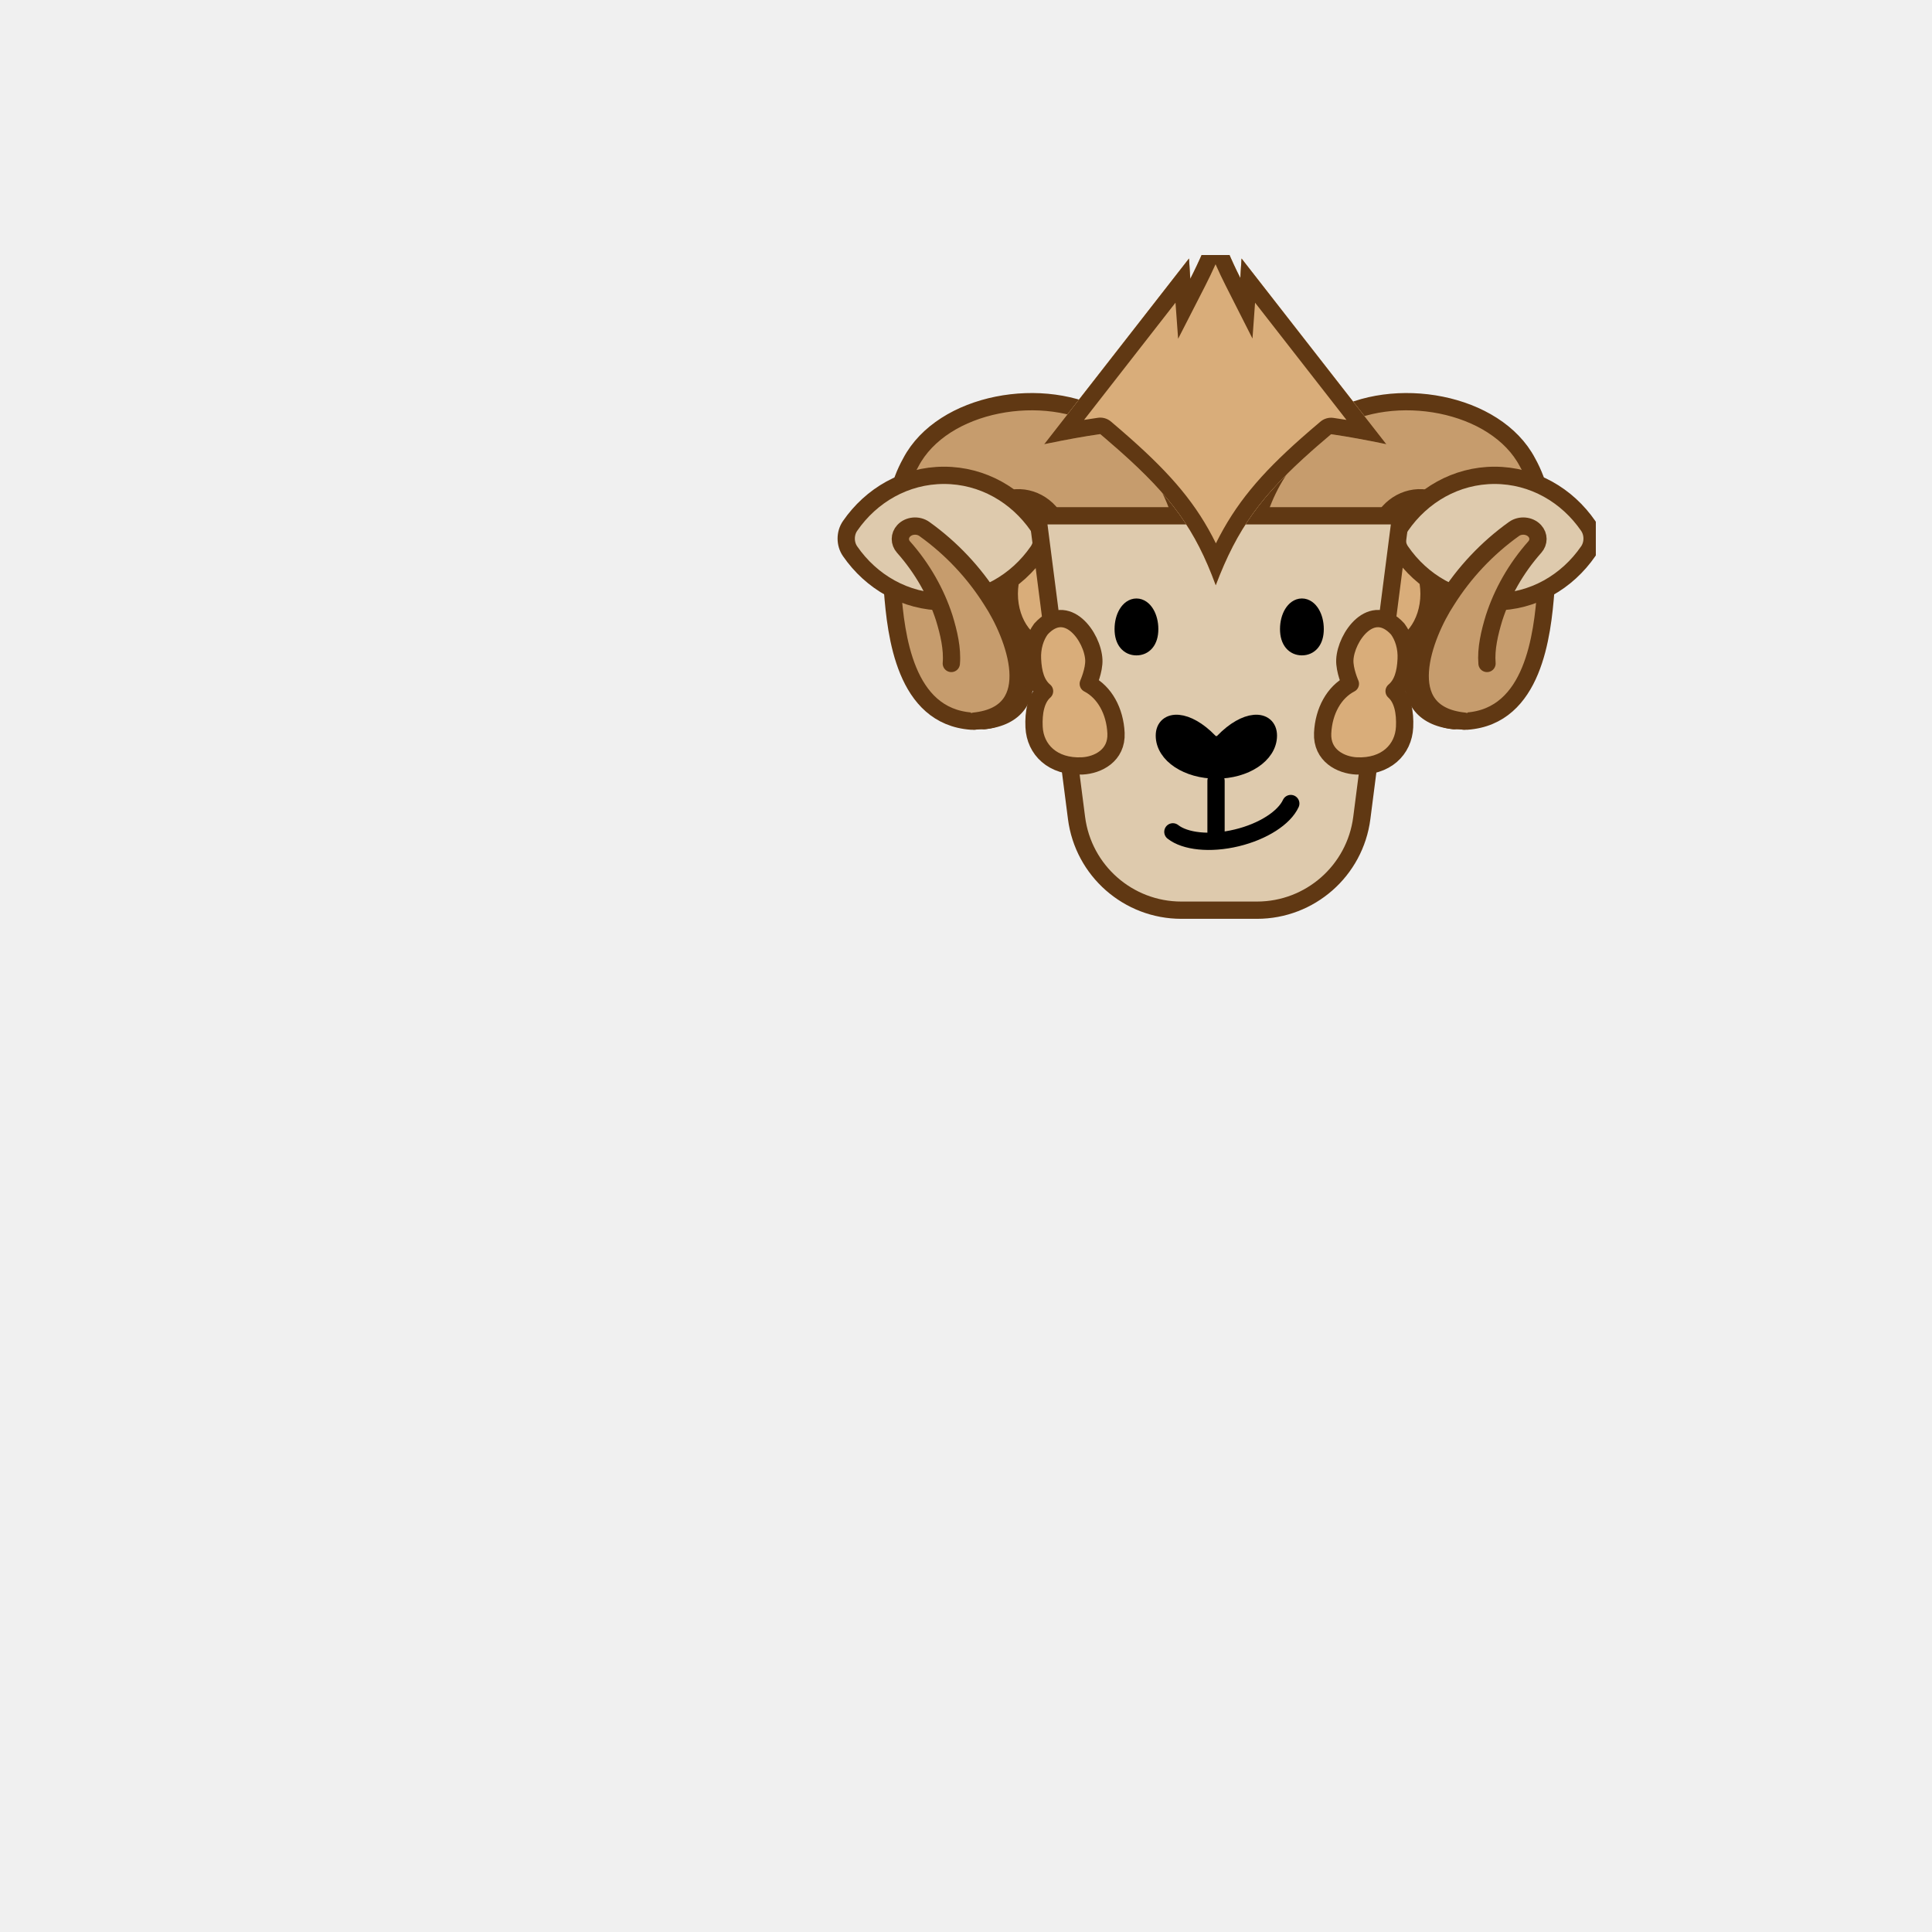
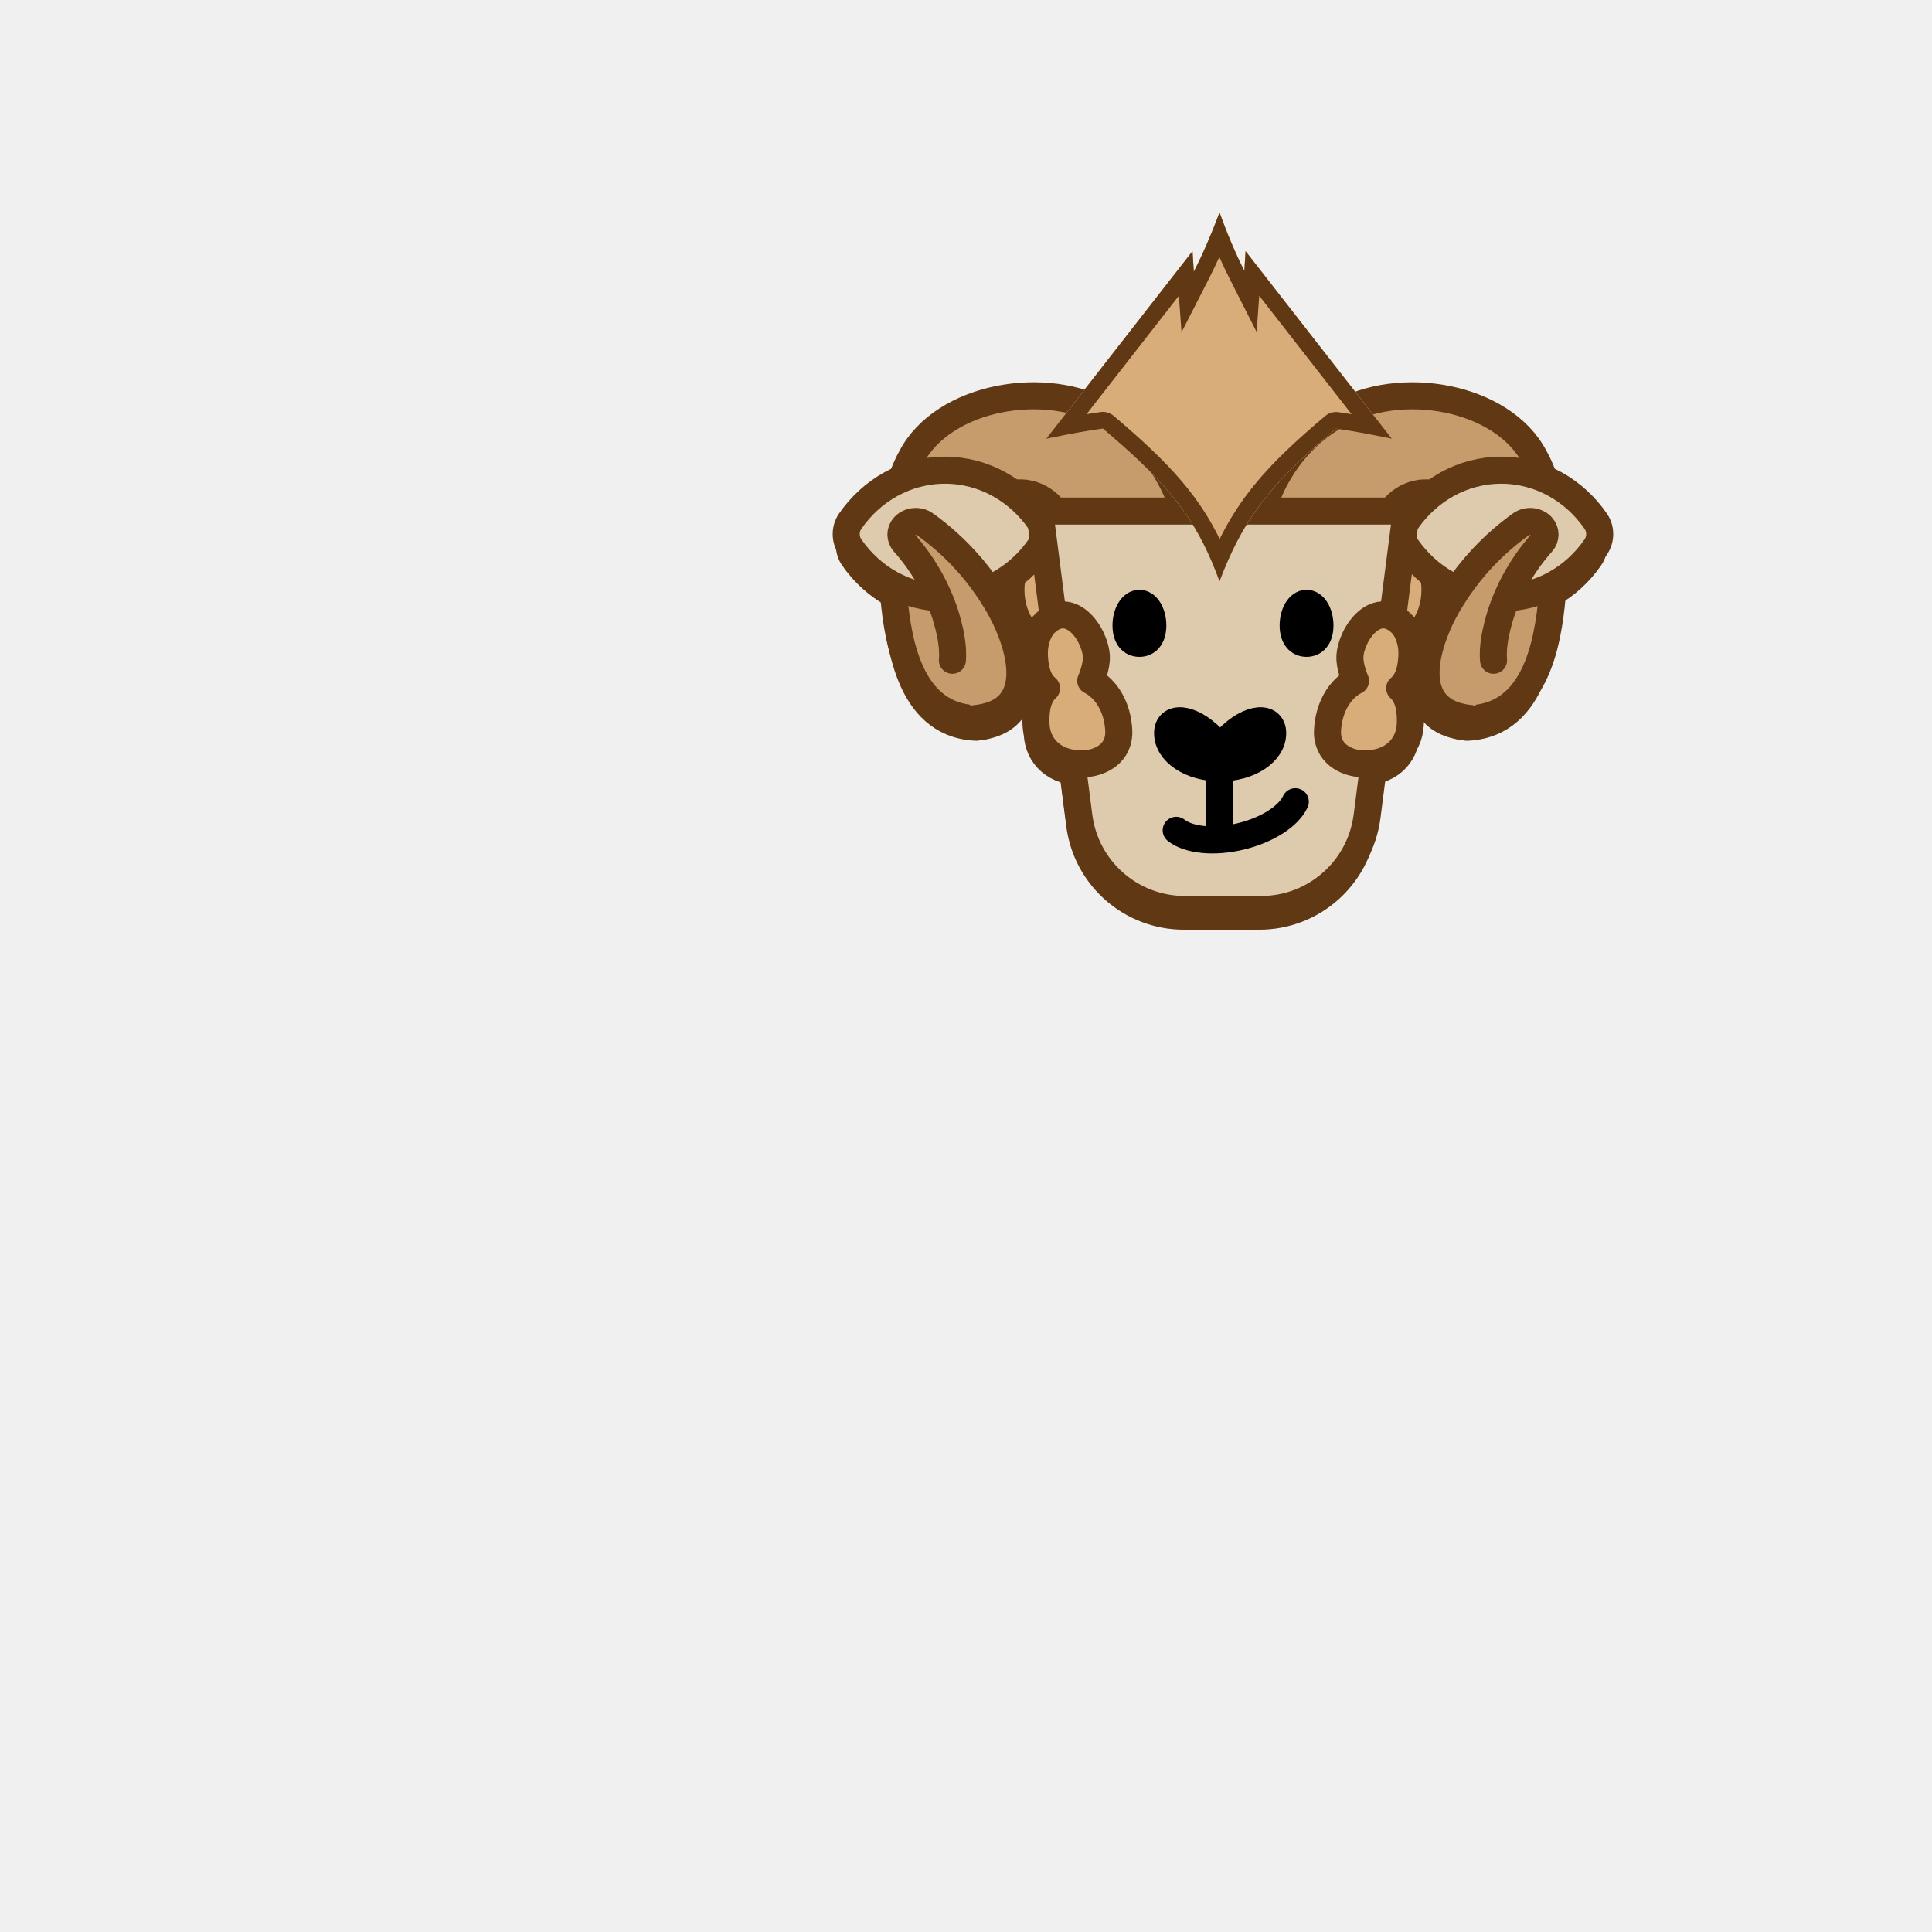
<svg xmlns="http://www.w3.org/2000/svg" width="500" height="500" viewBox="0 0 500 500" fill="none">
-   <g clip-path="url(#clip0_4561_2166)">
-     <path d="M357.074 168.882C362.896 168.882 367.616 162.719 367.616 155.117C367.616 147.515 362.896 141.352 357.074 141.352C351.253 141.352 346.533 147.515 346.533 155.117C346.533 162.719 351.253 168.882 357.074 168.882Z" fill="#D9AD7A" stroke="#603813" stroke-width="4" stroke-miterlimit="10" stroke-linecap="round" />
-     <path d="M273.885 168.882C279.707 168.882 284.426 162.719 284.426 155.117C284.426 147.515 279.707 141.352 273.885 141.352C268.063 141.352 263.344 147.515 263.344 155.117C263.344 162.719 268.063 168.882 273.885 168.882Z" fill="#D9AD7A" stroke="#603813" stroke-width="4" stroke-miterlimit="10" stroke-linecap="round" />
-     <path d="M323.173 146.055C323.979 133.276 330.546 119.344 343.519 112.097C358.868 102.952 384.224 107.504 392.069 122.45C395.134 127.947 396.079 133.541 396.44 139.384C396.815 144.297 396.913 149.245 396.628 154.303C395.773 165.331 393.563 185.579 377.019 186.747C371.981 186.747 367.902 183.154 367.902 178.721C367.902 174.288 371.988 170.695 377.019 170.695C376.511 170.654 375.962 170.723 375.483 170.89C375.073 171.015 374.871 171.043 374.593 171.203C374.204 171.474 374.17 171.383 374.038 171.564C374.072 171.508 374.42 171.182 374.753 170.626C379.513 160.891 380.819 147.07 375.33 137.724C368.006 125.244 352.351 132.352 354.859 146.062C355.999 153.754 349.842 160.807 341.094 161.815C330.844 163.121 325.862 155.04 327.259 146.062H323.166L323.173 146.055Z" fill="#C69C6D" stroke="#603813" stroke-width="4" stroke-miterlimit="10" stroke-linecap="round" />
-     <path d="M383.897 125.68C374.333 125.68 365.872 130.636 360.626 138.249C359.354 140.102 359.354 142.681 360.626 144.534C365.872 152.155 374.333 157.103 383.897 157.103C393.461 157.103 401.922 152.148 407.168 144.534C408.44 142.681 408.44 140.102 407.168 138.249C401.922 130.628 393.461 125.68 383.897 125.68Z" fill="#DECAAD" stroke="#603813" stroke-width="4" stroke-miterlimit="10" />
-     <path d="M307.788 146.055C306.982 133.276 300.415 119.344 287.442 112.097C272.092 102.952 246.737 107.504 238.891 122.45C235.827 127.947 234.882 133.541 234.521 139.384C234.145 144.297 234.048 149.245 234.333 154.303C235.188 165.331 237.397 185.579 253.942 186.747C258.98 186.747 263.059 183.154 263.059 178.721C263.059 174.288 258.973 170.695 253.942 170.695C254.45 170.654 254.999 170.723 255.478 170.89C255.888 171.015 256.09 171.043 256.367 171.203C256.757 171.474 256.791 171.383 256.923 171.564C256.889 171.508 256.541 171.182 256.208 170.626C251.448 160.891 250.141 147.07 255.631 137.724C262.955 125.244 278.61 132.352 276.102 146.062C274.962 153.754 281.119 160.807 289.867 161.815C300.117 163.121 305.099 155.04 303.702 146.062H307.795L307.788 146.055Z" fill="#C69C6D" stroke="#603813" stroke-width="4" stroke-miterlimit="10" stroke-linecap="round" />
-     <path d="M247.124 125.68C256.713 125.68 265.195 130.636 270.454 138.249C271.73 140.102 271.73 142.681 270.454 144.534C265.195 152.155 256.713 157.103 247.124 157.103C237.535 157.103 229.052 152.148 223.793 144.534C222.517 142.681 222.517 140.102 223.793 138.249C229.052 130.628 237.535 125.68 247.124 125.68Z" fill="#DECAAD" stroke="#603813" stroke-width="4" stroke-miterlimit="10" />
-     <path d="M324.869 233.707H306.094C292.884 233.707 281.732 223.896 280.05 210.797L270.398 135.73H360.572L350.92 210.797C349.239 223.896 338.079 233.707 324.876 233.707H324.869Z" fill="#DECAAD" stroke="#603813" stroke-width="4" stroke-miterlimit="10" />
-     <path d="M358.929 118.118C357.394 118.118 355.928 118.382 354.559 118.855C352.001 112.073 345.463 107.237 337.784 107.237C335.206 107.237 332.76 107.793 330.544 108.772C326.576 105.131 321.295 102.887 315.486 102.887C309.677 102.887 304.396 105.131 300.428 108.772C298.211 107.793 295.766 107.237 293.188 107.237C285.509 107.237 278.97 112.073 276.413 118.855C275.037 118.382 273.571 118.118 272.043 118.118C264.58 118.118 258.527 124.171 258.527 131.634C258.527 139.096 264.58 145.149 272.043 145.149C276.434 145.149 280.332 143.043 282.799 139.791C285.732 141.883 289.317 143.127 293.194 143.127C295.772 143.127 298.218 142.571 300.435 141.591C304.403 145.232 309.684 147.477 315.493 147.477C321.302 147.477 326.583 145.232 330.551 141.591C332.767 142.571 335.213 143.127 337.791 143.127C341.669 143.127 345.247 141.883 348.187 139.791C350.653 143.043 354.545 145.149 358.943 145.149C366.406 145.149 372.459 139.096 372.459 131.634C372.459 124.171 366.406 118.118 358.943 118.118H358.929Z" fill="#D9AD7A" stroke="#603813" stroke-width="4" stroke-miterlimit="10" stroke-linecap="round" stroke-linejoin="round" />
-     <path d="M361.936 171.344C362.073 168.436 361.253 165.772 359.833 163.854C353.376 156.76 346.963 165.908 346.7 171.501C346.578 174.108 348.081 177.467 348.081 177.467C344.026 179.561 341.448 184.238 341.19 189.714C340.928 195.301 345.717 197.687 349.608 197.87C356.924 198.214 361.281 193.809 361.544 188.215C361.715 184.574 361.07 181.183 358.94 179.297C361.017 177.557 361.776 174.763 361.936 171.344Z" fill="#D9AD7A" stroke="#603813" stroke-width="4" stroke-miterlimit="10" stroke-linecap="round" stroke-linejoin="round" />
-     <path d="M269.11 171.344C268.974 168.436 269.794 165.772 271.213 163.854C277.671 156.76 284.084 165.908 284.347 171.501C284.469 174.108 282.966 177.467 282.966 177.467C287.021 179.561 289.599 184.238 289.857 189.714C290.119 195.301 285.33 197.687 281.439 197.87C274.123 198.214 269.766 193.809 269.503 188.215C269.332 184.574 269.977 181.183 272.107 179.297C270.03 177.557 269.271 174.763 269.11 171.344Z" fill="#D9AD7A" stroke="#603813" stroke-width="4" stroke-miterlimit="10" stroke-linecap="round" stroke-linejoin="round" />
-     <path d="M298.228 163.873C298.228 166.888 296.755 168.264 294.934 168.264C293.114 168.264 291.641 166.888 291.641 163.873C291.641 160.857 293.114 158.418 294.934 158.418C296.755 158.418 298.228 160.864 298.228 163.873Z" fill="black" stroke="black" stroke-width="4" stroke-miterlimit="10" stroke-linecap="round" />
-     <path d="M332.742 163.873C332.742 166.888 334.215 168.264 336.036 168.264C337.856 168.264 339.33 166.888 339.33 163.873C339.33 160.857 337.856 158.418 336.036 158.418C334.215 158.418 332.742 160.864 332.742 163.873Z" fill="black" stroke="black" stroke-width="4" stroke-miterlimit="10" stroke-linecap="round" />
-     <path d="M316.557 191.855C315.584 192.862 313.986 192.862 313.013 191.855C307.398 186.039 301.867 186.073 301.867 190.347C301.867 195.072 307.655 198.894 314.785 198.894C321.914 198.894 327.709 195.065 327.709 190.347C327.709 186.073 322.178 186.039 316.557 191.855Z" fill="black" stroke="black" stroke-width="4" stroke-miterlimit="10" stroke-linecap="round" />
-     <path d="M314.703 201.562L314.703 216.155" stroke="black" stroke-width="4" stroke-miterlimit="10" stroke-linecap="round" />
-     <path d="M303.982 214.243C306.998 216.626 313.183 217.342 319.832 215.744C326.482 214.146 331.666 210.706 333.271 207.211" stroke="black" stroke-width="4" stroke-miterlimit="10" stroke-linecap="round" />
-     <path d="M382.02 172.418C381.707 168.777 382.659 164.754 383.778 161.092C385.793 154.859 389.198 148.786 393.909 143.484C394.93 142.33 394.958 140.663 393.86 139.474C392.589 138.098 390.282 137.89 388.718 139.009C382.013 143.81 376.349 149.842 372.034 156.707C366.42 165.226 358.7 184.891 376.322 186.746" fill="#C69C6D" />
-     <path d="M382.02 172.418C381.707 168.777 382.659 164.754 383.778 161.092C385.793 154.859 389.198 148.786 393.909 143.484C394.93 142.33 394.958 140.663 393.86 139.474C392.589 138.098 390.282 137.89 388.718 139.009C382.013 143.81 376.349 149.842 372.034 156.707C366.42 165.226 358.7 184.891 376.322 186.746" stroke="#603813" stroke-width="4" stroke-miterlimit="10" stroke-linecap="round" />
-     <path d="M254.643 186.746C272.265 184.898 264.545 165.226 258.93 156.707C254.615 149.842 248.952 143.803 242.246 139.009C240.676 137.89 238.376 138.098 237.104 139.474C236.006 140.663 236.034 142.323 237.056 143.484C241.767 148.786 245.172 154.859 247.187 161.092C248.313 164.761 249.258 168.784 248.945 172.418" fill="#C69C6D" />
-     <path d="M254.643 186.746C272.265 184.898 264.545 165.226 258.93 156.707C254.615 149.842 248.952 143.803 242.246 139.009C240.676 137.89 238.376 138.098 237.104 139.474C236.006 140.663 236.034 142.323 237.056 143.484C241.767 148.786 245.172 154.859 247.187 161.092C248.313 164.761 249.258 168.784 248.945 172.418" stroke="#603813" stroke-width="4" stroke-miterlimit="10" stroke-linecap="round" />
-     <path d="M358.849 168.021C364.914 168.021 369.831 161.601 369.831 153.681C369.831 145.76 364.914 139.34 358.849 139.34C352.784 139.34 347.867 145.76 347.867 153.681C347.867 161.601 352.784 168.021 358.849 168.021Z" fill="#D9AD7A" stroke="#603813" stroke-width="4.47" stroke-miterlimit="10" stroke-linecap="round" />
-     <path d="M272.183 168.021C278.248 168.021 283.165 161.601 283.165 153.681C283.165 145.76 278.248 139.34 272.183 139.34C266.118 139.34 261.201 145.76 261.201 153.681C261.201 161.601 266.118 168.021 272.183 168.021Z" fill="#D9AD7A" stroke="#603813" stroke-width="4.47" stroke-miterlimit="10" stroke-linecap="round" />
-     <path d="M323.531 144.238C324.37 130.925 331.211 116.411 344.727 108.86C360.718 99.333 387.134 104.075 395.307 119.646C398.499 125.373 399.484 131.2 399.86 137.288C400.251 142.406 400.352 147.561 400.056 152.831C399.165 164.319 396.863 185.414 379.627 186.63C374.378 186.63 370.129 182.888 370.129 178.269C370.129 173.65 374.386 169.908 379.627 169.908C379.098 169.864 378.526 169.937 378.027 170.11C377.6 170.241 377.39 170.27 377.1 170.436C376.695 170.719 376.659 170.624 376.521 170.813C376.557 170.755 376.919 170.415 377.267 169.835C382.226 159.693 383.587 145.295 377.868 135.558C370.238 122.557 353.928 129.962 356.541 144.245C357.728 152.259 351.315 159.606 342.2 160.656C331.523 162.017 326.332 153.598 327.787 144.245H323.523L323.531 144.238Z" fill="#C69C6D" stroke="#603813" stroke-width="4.47" stroke-miterlimit="10" stroke-linecap="round" />
-     <path d="M386.792 123.016C376.828 123.016 368.014 128.179 362.549 136.111C361.223 138.041 361.223 140.728 362.549 142.658C368.014 150.598 376.828 155.753 386.792 155.753C396.756 155.753 405.571 150.59 411.035 142.658C412.361 140.728 412.361 138.041 411.035 136.111C405.571 128.171 396.756 123.016 386.792 123.016Z" fill="#DECAAD" stroke="#603813" stroke-width="4.47" stroke-miterlimit="10" />
-     <path d="M307.504 144.238C306.664 130.925 299.823 116.411 286.307 108.86C270.316 99.333 243.901 104.075 235.728 119.646C232.535 125.373 231.551 131.2 231.174 137.288C230.783 142.406 230.682 147.561 230.979 152.831C231.869 164.319 234.171 185.414 251.408 186.63C256.656 186.63 260.905 182.888 260.905 178.269C260.905 173.65 256.649 169.908 251.408 169.908C251.936 169.864 252.508 169.937 253.007 170.11C253.435 170.241 253.644 170.27 253.934 170.436C254.339 170.719 254.376 170.624 254.513 170.813C254.477 170.755 254.115 170.415 253.768 169.835C248.809 159.693 247.448 145.295 253.167 135.558C260.797 122.557 277.107 129.962 274.493 144.245C273.306 152.259 279.72 159.606 288.834 160.656C299.512 162.017 304.702 153.598 303.247 144.245H307.511L307.504 144.238Z" fill="#C69C6D" stroke="#603813" stroke-width="4.47" stroke-miterlimit="10" stroke-linecap="round" />
-     <path d="M244.303 123.016C254.293 123.016 263.13 128.179 268.609 136.111C269.938 138.041 269.938 140.728 268.609 142.658C263.13 150.598 254.293 155.753 244.303 155.753C234.313 155.753 225.476 150.59 219.997 142.658C218.668 140.728 218.668 138.041 219.997 136.111C225.476 128.171 234.313 123.016 244.303 123.016Z" fill="#DECAAD" stroke="#603813" stroke-width="4.47" stroke-miterlimit="10" />
-     <path d="M325.296 235.556H305.736C291.975 235.556 280.356 225.335 278.604 211.689L268.549 133.484H362.491L352.436 211.689C350.684 225.335 339.058 235.556 325.304 235.556H325.296Z" fill="#DECAAD" stroke="#603813" stroke-width="4.47" stroke-miterlimit="10" />
-     <path d="M363.915 170.587C364.057 167.557 363.203 164.782 361.724 162.784C354.996 155.393 348.315 164.923 348.041 170.75C347.914 173.466 349.479 176.966 349.479 176.966C345.255 179.147 342.569 184.02 342.301 189.724C342.028 195.545 347.017 198.031 351.07 198.221C358.693 198.58 363.232 193.99 363.506 188.163C363.684 184.369 363.012 180.836 360.793 178.872C362.957 177.059 363.747 174.149 363.915 170.587Z" fill="#D9AD7A" stroke="#603813" stroke-width="4.47" stroke-miterlimit="10" stroke-linecap="round" stroke-linejoin="round" />
-     <path d="M267.209 170.587C267.066 167.557 267.92 164.782 269.399 162.784C276.127 155.393 282.808 164.923 283.082 170.75C283.209 173.466 281.644 176.966 281.644 176.966C285.868 179.147 288.554 184.02 288.822 189.724C289.095 195.545 284.106 198.031 280.053 198.221C272.43 198.58 267.891 193.99 267.617 188.163C267.439 184.369 268.111 180.836 270.331 178.872C268.166 177.059 267.376 174.149 267.209 170.587Z" fill="#D9AD7A" stroke="#603813" stroke-width="4.47" stroke-miterlimit="10" stroke-linecap="round" stroke-linejoin="round" />
-     <path d="M297.544 162.804C297.544 165.946 296.01 167.379 294.113 167.379C292.216 167.379 290.682 165.946 290.682 162.804C290.682 159.662 292.216 157.121 294.113 157.121C296.01 157.121 297.544 159.669 297.544 162.804Z" fill="black" stroke="black" stroke-width="4.47" stroke-miterlimit="10" stroke-linecap="round" />
-     <path d="M333.5 162.8C333.5 165.942 335.035 167.375 336.931 167.375C338.828 167.375 340.363 165.942 340.363 162.8C340.363 159.658 338.828 157.117 336.931 157.117C335.035 157.117 333.5 159.665 333.5 162.8Z" fill="black" stroke="black" stroke-width="4.47" stroke-miterlimit="10" stroke-linecap="round" />
-     <path d="M316.638 191.951C315.624 193.001 313.959 193.001 312.946 191.951C307.096 185.892 301.334 185.928 301.334 190.38C301.334 195.303 307.364 199.285 314.792 199.285C322.219 199.285 328.256 195.296 328.256 190.38C328.256 185.928 322.494 185.892 316.638 191.951Z" fill="black" stroke="black" stroke-width="4.47" stroke-miterlimit="10" stroke-linecap="round" />
-     <path d="M314.707 202.066L314.707 217.269" stroke="black" stroke-width="4.47" stroke-miterlimit="10" stroke-linecap="round" />
-     <path d="M303.539 215.279C306.681 217.762 313.124 218.508 320.052 216.843C326.979 215.178 332.38 211.594 334.052 207.953" stroke="black" stroke-width="4.47" stroke-miterlimit="10" stroke-linecap="round" />
-     <path d="M384.838 171.704C384.513 167.911 385.504 163.719 386.67 159.904C388.769 153.411 392.316 147.084 397.225 141.56C398.289 140.359 398.318 138.621 397.174 137.383C395.849 135.95 393.446 135.733 391.817 136.898C384.831 141.9 378.931 148.184 374.436 155.336C368.587 164.212 360.544 184.698 378.902 186.631" fill="#C69C6D" />
-     <path d="M384.838 171.704C384.513 167.911 385.504 163.719 386.67 159.904C388.769 153.411 392.316 147.084 397.225 141.56C398.289 140.359 398.318 138.621 397.174 137.383C395.849 135.95 393.446 135.733 391.817 136.898C384.831 141.9 378.931 148.184 374.436 155.336C368.587 164.212 360.544 184.698 378.902 186.631" stroke="#603813" stroke-width="4.47" stroke-miterlimit="10" stroke-linecap="round" />
-     <path d="M252.135 186.631C270.493 184.706 262.45 164.212 256.601 155.336C252.106 148.184 246.206 141.893 239.22 136.898C237.584 135.733 235.188 135.95 233.863 137.383C232.719 138.621 232.748 140.351 233.812 141.56C238.721 147.084 242.268 153.411 244.367 159.904C245.54 163.727 246.524 167.918 246.199 171.704" fill="#C69C6D" />
-     <path d="M252.135 186.631C270.493 184.706 262.45 164.212 256.601 155.336C252.106 148.184 246.206 141.893 239.22 136.898C237.584 135.733 235.188 135.95 233.863 137.383C232.719 138.621 232.748 140.351 233.812 141.56C238.721 147.084 242.268 153.411 244.367 159.904C245.54 163.727 246.524 167.918 246.199 171.704" stroke="#603813" stroke-width="4.47" stroke-miterlimit="10" stroke-linecap="round" />
-     <path d="M289.661 116.598C288.12 115.231 286.484 113.819 284.745 112.347C280.706 112.915 276.313 113.712 271.386 114.723L271.013 114.8C270.755 114.853 270.497 114.907 270.236 114.961L307.713 66.901C307.813 68.725 307.923 70.473 308.046 72.152C310.402 67.55 312.547 62.575 314.634 57C316.615 62.483 318.685 67.387 320.991 71.942C321.108 70.327 321.213 68.65 321.309 66.901L358.786 114.961C358.512 114.904 358.241 114.848 357.971 114.792C352.991 113.766 348.558 112.956 344.485 112.376C342.752 113.837 341.124 115.239 339.59 116.598C326.443 128.247 320.226 136.717 314.634 151.463C309.32 136.953 303.075 128.496 289.661 116.598Z" fill="#D9AD7A" />
-     <path d="M314.634 151.463C309.32 136.953 303.075 128.496 289.661 116.598C288.505 115.573 287.297 114.522 286.03 113.44L284.745 112.347C280.706 112.915 276.313 113.712 271.386 114.723L271.013 114.8C270.755 114.853 270.497 114.907 270.236 114.961L307.713 66.901C307.813 68.725 307.923 70.473 308.046 72.152C310.402 67.55 312.547 62.575 314.634 57C316.615 62.483 318.685 67.387 320.991 71.942C321.108 70.327 321.213 68.65 321.309 66.901L358.786 114.961C358.512 114.904 358.241 114.848 357.971 114.792C353.303 113.83 349.114 113.058 345.253 112.487L344.485 112.376C343.185 113.471 341.944 114.534 340.758 115.57L339.59 116.598C326.443 128.247 320.226 136.717 314.634 151.463ZM314.674 140.614C319.763 130.365 326.151 122.801 336.758 113.402C338.323 112.016 339.979 110.59 341.733 109.112C342.662 108.328 343.882 107.977 345.086 108.149C346.188 108.306 347.312 108.479 348.464 108.667L324.811 78.335L324.14 87.611L317.182 73.871C316.282 72.093 315.419 70.269 314.585 68.388C313.702 70.352 312.792 72.251 311.847 74.097L304.899 87.671L304.217 78.329L280.559 108.667C281.784 108.467 282.98 108.283 284.149 108.119C285.354 107.949 286.574 108.301 287.503 109.087C289.262 110.577 290.924 112.011 292.494 113.404C303.244 122.938 309.698 130.514 314.674 140.614Z" fill="#D9AD7A" />
-     <path d="M314.633 151.465C309.32 136.955 303.074 128.498 289.661 116.6C288.505 115.575 287.296 114.524 286.03 113.442L284.744 112.348C280.705 112.917 276.313 113.714 271.385 114.725L271.012 114.802C270.755 114.855 270.496 114.909 270.236 114.963L307.712 66.903C307.812 68.727 307.923 70.475 308.046 72.154C310.401 67.552 312.547 62.577 314.633 57.002C316.615 62.485 318.684 67.389 320.991 71.944C321.107 70.329 321.213 68.651 321.309 66.903L358.785 114.963C358.512 114.906 358.24 114.849 357.97 114.794C353.302 113.832 349.114 113.06 345.252 112.489L344.484 112.378C343.185 113.473 341.944 114.536 340.758 115.572L339.589 116.6C326.442 128.249 320.226 136.719 314.633 151.465ZM314.673 140.616C319.763 130.367 326.151 122.803 336.758 113.404C338.323 112.018 339.978 110.592 341.732 109.114C342.662 108.33 343.882 107.979 345.086 108.151C346.187 108.308 347.312 108.481 348.463 108.669L324.81 78.337L324.14 87.613L317.181 73.873C316.281 72.095 315.419 70.271 314.585 68.39C313.701 70.354 312.791 72.253 311.846 74.099L304.899 87.674L304.216 78.331L280.558 108.669C281.783 108.469 282.979 108.285 284.149 108.121C285.354 107.951 286.573 108.303 287.502 109.089C289.262 110.579 290.923 112.013 292.494 113.406C303.243 122.94 309.697 130.516 314.673 140.616Z" fill="#603813" />
-   </g>
-   <defs>
-     <clipPath id="clip0_4561_2166">
-       <rect width="200" height="200" fill="white" transform="translate(213 66)" />
-     </clipPath>
-   </defs>
+   <path d="M359.488 169.748C365.553 169.748 370.469 163.327 370.469 155.407C370.469 147.487 365.553 141.066 359.488 141.066C353.423 141.066 348.506 147.487 348.506 155.407C348.506 163.327 353.423 169.748 359.488 169.748Z" fill="#D9AD7A" stroke="#603813" stroke-width="6.633" stroke-miterlimit="10" stroke-linecap="round" />
+   <path d="M272.82 169.748C278.885 169.748 283.801 163.327 283.801 155.407C283.801 147.487 278.885 141.066 272.82 141.066C266.755 141.066 261.838 147.487 261.838 155.407C261.838 163.327 266.755 169.748 272.82 169.748Z" fill="#D9AD7A" stroke="#603813" stroke-width="6.633" stroke-miterlimit="10" stroke-linecap="round" />
+   <path d="M324.165 145.968C325.005 132.656 331.846 118.141 345.362 110.591C361.353 101.064 387.769 105.805 395.942 121.377C399.134 127.103 400.119 132.931 400.495 139.019C400.886 144.137 400.987 149.291 400.691 154.561C399.8 166.05 397.498 187.145 380.262 188.361C375.013 188.361 370.764 184.618 370.764 180C370.764 175.381 375.02 171.638 380.262 171.638C379.733 171.595 379.161 171.667 378.662 171.841C378.235 171.971 378.025 172 377.735 172.167C377.33 172.449 377.294 172.355 377.156 172.543C377.192 172.485 377.554 172.145 377.902 171.566C382.86 161.424 384.221 147.025 378.503 137.289C370.872 124.287 354.563 131.693 357.176 145.976C358.363 153.989 351.949 161.337 342.835 162.387C332.157 163.748 326.967 155.329 328.422 145.976H324.158L324.165 145.968Z" fill="#C69C6D" stroke="#603813" stroke-width="6.633" stroke-miterlimit="10" stroke-linecap="round" />
+   <path d="M387.431 124.742C377.467 124.742 368.653 129.905 363.188 137.837C361.862 139.767 361.862 142.455 363.188 144.385C368.653 152.325 377.467 157.479 387.431 157.479C397.395 157.479 406.209 152.316 411.674 144.385C413 142.455 413 139.767 411.674 137.837C406.209 129.897 397.395 124.742 387.431 124.742Z" fill="#DECAAD" stroke="#603813" stroke-width="6.633" stroke-miterlimit="10" />
+   <path d="M308.137 145.968C307.297 132.656 300.456 118.141 286.94 110.591C270.949 101.064 244.533 105.805 236.36 121.377C233.168 127.103 232.183 132.931 231.807 139.019C231.416 144.137 231.315 149.291 231.611 154.561C232.502 166.05 234.804 187.145 252.04 188.361C257.289 188.361 261.538 184.618 261.538 180C261.538 175.381 257.282 171.638 252.04 171.638C252.569 171.595 253.141 171.667 253.64 171.841C254.067 171.971 254.277 172 254.567 172.167C254.972 172.449 255.008 172.355 255.146 172.543C255.11 172.485 254.748 172.145 254.4 171.566C249.442 161.424 248.081 147.025 253.799 137.289C261.43 124.287 277.739 131.693 275.126 145.976C273.939 153.989 280.353 161.337 289.467 162.387C300.145 163.748 305.335 155.329 303.88 145.976H308.144L308.137 145.968Z" fill="#C69C6D" stroke="#603813" stroke-width="6.633" stroke-miterlimit="10" stroke-linecap="round" />
+   <path d="M244.938 124.742C254.927 124.742 263.764 129.905 269.243 137.837C270.573 139.767 270.573 142.455 269.243 144.385C263.764 152.325 254.927 157.479 244.938 157.479C234.948 157.479 226.111 152.316 220.632 144.385C219.302 142.455 219.302 139.767 220.632 137.837C226.111 129.897 234.948 124.742 244.938 124.742Z" fill="#DECAAD" stroke="#603813" stroke-width="6.633" stroke-miterlimit="10" />
+   <path d="M325.933 237.287H306.373C292.611 237.287 280.993 227.065 279.241 213.42L269.186 135.215H363.128L353.073 213.42C351.321 227.065 339.695 237.287 325.941 237.287H325.933Z" fill="#DECAAD" stroke="#603813" stroke-width="6.633" stroke-miterlimit="10" />
+   <path d="M361.419 116.868C359.819 116.868 358.291 117.143 356.865 117.636C354.201 110.57 347.389 105.532 339.39 105.532C336.704 105.532 334.156 106.111 331.847 107.132C327.713 103.338 322.212 101 316.16 101C310.108 101 304.606 103.338 300.472 107.132C298.163 106.111 295.615 105.532 292.929 105.532C284.93 105.532 278.118 110.57 275.454 117.636C274.021 117.143 272.493 116.868 270.9 116.868C263.126 116.868 256.82 123.174 256.82 130.948C256.82 138.723 263.126 145.029 270.9 145.029C275.476 145.029 279.537 142.835 282.107 139.447C285.162 141.626 288.897 142.922 292.936 142.922C295.622 142.922 298.17 142.343 300.48 141.322C304.613 145.115 310.115 147.454 316.167 147.454C322.219 147.454 327.721 145.115 331.854 141.322C334.163 142.343 336.712 142.922 339.397 142.922C343.437 142.922 347.165 141.626 350.227 139.447C352.797 142.835 356.851 145.029 361.433 145.029C369.208 145.029 375.513 138.723 375.513 130.948C375.513 123.174 369.208 116.868 361.433 116.868H361.419Z" fill="#D9AD7A" stroke="#603813" stroke-width="6.633" stroke-miterlimit="10" stroke-linecap="round" stroke-linejoin="round" />
+   <path d="M364.549 172.309C364.692 169.28 363.837 166.504 362.358 164.506C355.631 157.115 348.95 166.646 348.676 172.473C348.549 175.189 350.114 178.688 350.114 178.688C345.89 180.87 343.204 185.743 342.936 191.447C342.662 197.267 347.652 199.754 351.705 199.944C359.327 200.302 363.867 195.713 364.14 189.886C364.319 186.092 363.646 182.559 361.427 180.595C363.591 178.782 364.382 175.871 364.549 172.309Z" fill="#D9AD7A" stroke="#603813" stroke-width="6.633" stroke-miterlimit="10" stroke-linecap="round" stroke-linejoin="round" />
+   <path d="M267.843 172.309C267.701 169.28 268.555 166.504 270.034 164.506C276.762 157.115 283.443 166.646 283.716 172.473C283.844 175.189 282.278 178.688 282.278 178.688C286.503 180.87 289.189 185.743 289.457 191.447C289.73 197.267 284.741 199.754 280.687 199.944C273.065 200.302 268.526 195.713 268.252 189.886C268.074 186.092 268.746 182.559 270.965 180.595C268.801 178.782 268.011 175.871 267.843 172.309Z" fill="#D9AD7A" stroke="#603813" stroke-width="6.633" stroke-miterlimit="10" stroke-linecap="round" stroke-linejoin="round" />
+   <path d="M298.177 164.53C298.177 167.672 296.642 169.106 294.746 169.106C292.849 169.106 291.314 167.672 291.314 164.53C291.314 161.389 292.849 158.848 294.746 158.848C296.642 158.848 298.177 161.396 298.177 164.53Z" fill="black" stroke="black" stroke-width="6.633" stroke-miterlimit="10" stroke-linecap="round" />
+   <path d="M334.137 164.53C334.137 167.672 335.671 169.106 337.568 169.106C339.465 169.106 340.999 167.672 340.999 164.53C340.999 161.389 339.465 158.848 337.568 158.848C335.671 158.848 334.137 161.396 334.137 164.53Z" fill="black" stroke="black" stroke-width="6.633" stroke-miterlimit="10" stroke-linecap="round" />
+   <path d="M317.272 193.682C316.259 194.732 314.594 194.732 313.58 193.682C307.731 187.623 301.969 187.659 301.969 192.111C301.969 197.034 307.999 201.015 315.426 201.015C322.854 201.015 328.891 197.026 328.891 192.111C328.891 187.659 323.129 187.623 317.272 193.682Z" fill="black" stroke="black" stroke-width="6.633" stroke-miterlimit="10" stroke-linecap="round" />
+   <path d="M315.344 203.793L315.344 218.995" stroke="black" stroke-width="6.633" stroke-miterlimit="10" stroke-linecap="round" />
+   <path d="M304.174 217.01C307.316 219.493 313.758 220.238 320.686 218.573C327.614 216.908 333.015 213.325 334.687 209.684" stroke="black" stroke-width="9.48" stroke-miterlimit="10" stroke-linecap="round" />
+   <path d="M385.473 173.435C385.147 169.641 386.139 165.45 387.305 161.635C389.404 155.141 392.951 148.814 397.859 143.291C398.924 142.089 398.952 140.352 397.809 139.114C396.484 137.68 394.081 137.463 392.452 138.629C385.466 143.631 379.566 149.915 375.071 157.067C369.221 165.942 361.179 186.429 379.537 188.362" fill="#C69C6D" />
+   <path d="M385.473 173.435C385.147 169.641 386.139 165.45 387.305 161.635C389.404 155.141 392.951 148.814 397.859 143.291C398.924 142.089 398.952 140.352 397.809 139.114C396.484 137.68 394.081 137.463 392.452 138.629C385.466 143.631 379.566 149.915 375.071 157.067C369.221 165.942 361.179 186.429 379.537 188.362" stroke="#603813" stroke-width="6.633" stroke-miterlimit="10" stroke-linecap="round" />
+   <path d="M252.771 188.362C271.13 186.436 263.087 165.942 257.238 157.067C252.742 149.915 246.843 143.624 239.857 138.629C238.221 137.463 235.825 137.68 234.5 139.114C233.356 140.352 233.385 142.082 234.449 143.291C239.357 148.814 242.904 155.141 245.004 161.635C246.177 165.457 247.161 169.649 246.835 173.435" fill="#C69C6D" />
+   <path d="M252.771 188.362C271.13 186.436 263.087 165.942 257.238 157.067C252.742 149.915 246.843 143.624 239.857 138.629C238.221 137.463 235.825 137.68 234.5 139.114C233.356 140.352 233.385 142.082 234.449 143.291C239.357 148.814 242.904 155.141 245.004 161.635C246.177 165.457 247.161 169.649 246.835 173.435" stroke="#603813" stroke-width="6.633" stroke-miterlimit="10" stroke-linecap="round" />
+   <path d="M360.277 167.149C366.404 167.149 371.371 160.663 371.371 152.663C371.371 144.662 366.404 138.176 360.277 138.176C354.15 138.176 349.184 144.662 349.184 152.663C349.184 160.663 354.15 167.149 360.277 167.149Z" fill="#D9AD7A" stroke="#603813" stroke-width="7" stroke-miterlimit="10" stroke-linecap="round" />
+   <path d="M272.725 167.149C278.852 167.149 283.819 160.663 283.819 152.663C283.819 144.662 278.852 138.176 272.725 138.176C266.598 138.176 261.631 144.662 261.631 152.663C261.631 160.663 266.598 167.149 272.725 167.149Z" fill="#D9AD7A" stroke="#603813" stroke-width="7" stroke-miterlimit="10" stroke-linecap="round" />
+   <path d="M324.599 143.129C325.447 129.68 332.358 115.018 346.012 107.391C362.166 97.767 388.851 102.557 397.108 118.287C400.333 124.071 401.327 129.958 401.707 136.108C402.102 141.278 402.205 146.485 401.905 151.809C401.005 163.414 398.68 184.724 381.268 185.953C375.966 185.953 371.673 182.172 371.673 177.506C371.673 172.841 375.973 169.06 381.268 169.06C380.734 169.016 380.156 169.089 379.651 169.265C379.22 169.396 379.008 169.426 378.715 169.594C378.306 169.879 378.269 169.784 378.13 169.974C378.167 169.916 378.532 169.572 378.884 168.987C383.893 158.742 385.268 144.196 379.49 134.36C371.783 121.226 355.306 128.708 357.946 143.136C359.146 151.231 352.666 158.654 343.459 159.714C332.673 161.089 327.429 152.584 328.899 143.136H324.592L324.599 143.129Z" fill="#C69C6D" stroke="#603813" stroke-width="7" stroke-miterlimit="10" stroke-linecap="round" />
+   <path d="M388.505 121.688C378.439 121.688 369.535 126.903 364.014 134.916C362.675 136.865 362.675 139.58 364.014 141.53C369.535 149.551 378.439 154.758 388.505 154.758C398.571 154.758 407.475 149.543 412.995 141.53C414.335 139.58 414.335 136.865 412.995 134.916C407.475 126.895 398.571 121.688 388.505 121.688Z" fill="#DECAAD" stroke="#603813" stroke-width="7" stroke-miterlimit="10" />
+   <path d="M308.405 143.129C307.557 129.68 300.646 115.018 286.993 107.391C270.838 97.767 244.153 102.557 235.897 118.287C232.672 124.071 231.677 129.958 231.297 136.108C230.902 141.278 230.8 146.485 231.1 151.809C231.999 163.414 234.325 184.724 251.737 185.953C257.039 185.953 261.332 182.172 261.332 177.506C261.332 172.841 257.031 169.06 251.737 169.06C252.271 169.016 252.848 169.089 253.353 169.265C253.785 169.396 253.997 169.426 254.289 169.594C254.699 169.879 254.735 169.784 254.874 169.974C254.838 169.916 254.472 169.572 254.121 168.987C249.111 158.742 247.737 144.196 253.514 134.36C261.222 121.226 277.698 128.708 275.058 143.136C273.859 151.231 280.338 158.654 289.545 159.714C300.332 161.089 305.575 152.584 304.105 143.136H308.413L308.405 143.129Z" fill="#C69C6D" stroke="#603813" stroke-width="7" stroke-miterlimit="10" stroke-linecap="round" />
+   <path d="M244.561 121.688C254.653 121.688 263.58 126.903 269.115 134.916C270.458 136.865 270.458 139.58 269.115 141.53C263.58 149.551 254.653 154.758 244.561 154.758C234.469 154.758 225.542 149.543 220.007 141.53C218.664 139.58 218.664 136.865 220.007 134.916C225.542 126.895 234.469 121.688 244.561 121.688Z" fill="#DECAAD" stroke="#603813" stroke-width="7" stroke-miterlimit="10" />
+   <path d="M326.381 235.377H306.622C292.72 235.377 280.982 225.051 279.212 211.267L269.055 132.266H363.956L353.798 211.267C352.028 225.051 340.283 235.377 326.389 235.377H326.381Z" fill="#DECAAD" stroke="#603813" stroke-width="7" stroke-miterlimit="10" />
+   <path d="M365.394 169.743C365.538 166.682 364.675 163.879 363.181 161.86C356.385 154.394 349.636 164.021 349.359 169.908C349.23 172.652 350.812 176.187 350.812 176.187C346.544 178.39 343.831 183.313 343.56 189.075C343.284 194.955 348.324 197.467 352.419 197.659C360.119 198.021 364.704 193.385 364.981 187.498C365.161 183.666 364.482 180.097 362.24 178.113C364.426 176.281 365.225 173.341 365.394 169.743Z" fill="#D9AD7A" stroke="#603813" stroke-width="7" stroke-miterlimit="10" stroke-linecap="round" stroke-linejoin="round" />
+   <path d="M267.7 169.743C267.556 166.682 268.419 163.879 269.913 161.86C276.709 154.394 283.458 164.021 283.735 169.908C283.864 172.652 282.282 176.187 282.282 176.187C286.549 178.39 289.263 183.313 289.534 189.075C289.81 194.955 284.77 197.467 280.675 197.659C272.975 198.021 268.389 193.385 268.113 187.498C267.933 183.666 268.612 180.097 270.854 178.113C268.667 176.281 267.869 173.341 267.7 169.743Z" fill="#D9AD7A" stroke="#603813" stroke-width="7" stroke-miterlimit="10" stroke-linecap="round" stroke-linejoin="round" />
+   <path d="M298.345 161.877C298.345 165.051 296.794 166.499 294.878 166.499C292.962 166.499 291.412 165.051 291.412 161.877C291.412 158.704 292.962 156.137 294.878 156.137C296.794 156.137 298.345 158.711 298.345 161.877Z" fill="black" stroke="black" stroke-width="7" stroke-miterlimit="10" stroke-linecap="round" />
+   <path d="M334.668 161.873C334.668 165.047 336.218 166.495 338.134 166.495C340.05 166.495 341.601 165.047 341.601 161.873C341.601 158.7 340.05 156.133 338.134 156.133C336.218 156.133 334.668 158.707 334.668 161.873Z" fill="black" stroke="black" stroke-width="7" stroke-miterlimit="10" stroke-linecap="round" />
+   <path d="M317.634 191.328C316.61 192.388 314.928 192.388 313.904 191.328C307.995 185.207 302.174 185.244 302.174 189.741C302.174 194.714 308.266 198.736 315.769 198.736C323.272 198.736 329.371 194.706 329.371 189.741C329.371 185.244 323.55 185.207 317.634 191.328Z" fill="black" stroke="black" stroke-width="7" stroke-miterlimit="10" stroke-linecap="round" />
+   <path d="M315.682 201.547L315.682 216.904" stroke="black" stroke-width="7" stroke-miterlimit="10" stroke-linecap="round" />
+   <path d="M304.4 214.889C307.574 217.397 314.083 218.15 321.081 216.468C328.08 214.787 333.535 211.167 335.225 207.488" stroke="black" stroke-width="7" stroke-miterlimit="10" stroke-linecap="round" />
+   <path d="M386.53 170.875C386.201 167.043 387.203 162.809 388.381 158.955C390.501 152.395 394.085 146.004 399.043 140.424C400.118 139.21 400.147 137.455 398.992 136.204C397.654 134.756 395.226 134.537 393.58 135.714C386.523 140.768 380.563 147.115 376.022 154.34C370.113 163.306 361.988 184.001 380.534 185.954" fill="#C69C6D" />
+   <path d="M386.53 170.875C386.201 167.043 387.203 162.809 388.381 158.955C390.501 152.395 394.085 146.004 399.043 140.424C400.118 139.21 400.147 137.455 398.992 136.204C397.654 134.756 395.226 134.537 393.58 135.714C386.523 140.768 380.563 147.115 376.022 154.34C370.113 163.306 361.988 184.001 380.534 185.954" stroke="#603813" stroke-width="7" stroke-miterlimit="10" stroke-linecap="round" />
+   <path d="M252.474 185.954C271.02 184.009 262.895 163.306 256.986 154.34C252.445 147.115 246.485 140.76 239.428 135.714C237.775 134.537 235.355 134.756 234.016 136.204C232.861 137.455 232.89 139.203 233.965 140.424C238.923 146.004 242.507 152.395 244.628 158.955C245.812 162.816 246.807 167.05 246.478 170.875" fill="#C69C6D" />
+   <path d="M252.474 185.954C271.02 184.009 262.895 163.306 256.986 154.34C252.445 147.115 246.485 140.76 239.428 135.714C237.775 134.537 235.355 134.756 234.016 136.204C232.861 137.455 232.89 139.203 233.965 140.424C238.923 146.004 242.507 152.395 244.628 158.955C245.812 162.816 246.807 167.05 246.478 170.875" stroke="#603813" stroke-width="7" stroke-miterlimit="10" stroke-linecap="round" />
+   <path d="M290.385 115.205C288.828 113.824 287.176 112.397 285.418 110.91C281.338 111.485 276.901 112.29 271.923 113.311L271.546 113.389C271.286 113.442 271.025 113.496 270.762 113.551L308.62 65.002C308.722 66.845 308.833 68.61 308.957 70.306C311.337 65.657 313.504 60.632 315.612 55C317.614 60.539 319.705 65.493 322.035 70.094C322.152 68.463 322.259 66.768 322.356 65.002L360.215 113.551C359.938 113.494 359.664 113.437 359.391 113.381C354.361 112.344 349.882 111.525 345.767 110.94C344.017 112.415 342.372 113.832 340.823 115.205C327.542 126.973 321.262 135.529 315.612 150.425C310.245 135.767 303.935 127.224 290.385 115.205Z" fill="#D9AD7A" />
+   <path d="M315.612 150.425C310.245 135.767 303.935 127.224 290.385 115.205C289.217 114.169 287.996 113.108 286.717 112.014L285.418 110.91C281.338 111.485 276.901 112.29 271.923 113.311L271.546 113.389C271.286 113.442 271.025 113.496 270.762 113.551L308.62 65.002C308.722 66.845 308.833 68.61 308.957 70.306C311.337 65.657 313.504 60.632 315.612 55C317.614 60.539 319.705 65.493 322.035 70.094C322.152 68.463 322.259 66.768 322.356 65.002L360.215 113.551C359.938 113.494 359.664 113.437 359.391 113.381C354.675 112.409 350.444 111.629 346.543 111.052L345.767 110.94C344.455 112.046 343.201 113.12 342.003 114.167L340.823 115.205C327.542 126.973 321.262 135.529 315.612 150.425ZM315.652 139.466C320.794 129.112 327.247 121.471 337.962 111.977C339.543 110.576 341.216 109.136 342.987 107.642C343.927 106.85 345.159 106.497 346.375 106.67C347.488 106.828 348.624 107.003 349.787 107.193L325.893 76.552L325.216 85.923L318.186 72.043C317.277 70.247 316.406 68.404 315.563 66.504C314.67 68.488 313.751 70.406 312.797 72.272L305.778 85.984L305.089 76.546L281.189 107.194C282.427 106.991 283.635 106.806 284.817 106.639C286.034 106.468 287.266 106.824 288.204 107.618C289.982 109.122 291.66 110.571 293.247 111.978C304.106 121.61 310.626 129.263 315.652 139.466Z" fill="#D9AD7A" />
+   <path d="M315.611 150.426C310.243 135.768 303.934 127.225 290.383 115.206C289.215 114.17 287.994 113.109 286.715 112.015L285.417 110.911C281.336 111.485 276.899 112.291 271.921 113.312L271.544 113.39C271.284 113.443 271.023 113.497 270.76 113.552L308.619 65.003C308.72 66.846 308.832 68.611 308.956 70.307C311.335 65.658 313.503 60.633 315.611 55.001C317.612 60.54 319.703 65.494 322.033 70.095C322.151 68.464 322.257 66.769 322.354 65.003L360.213 113.552C359.937 113.495 359.662 113.437 359.389 113.381C354.674 112.409 350.443 111.629 346.542 111.053L345.766 110.941C344.453 112.047 343.2 113.121 342.001 114.168L340.821 115.206C327.54 126.974 321.26 135.53 315.611 150.426ZM315.651 139.466C320.792 129.113 327.245 121.472 337.961 111.978C339.541 110.577 341.214 109.137 342.986 107.643C343.925 106.851 345.157 106.497 346.374 106.671C347.486 106.829 348.623 107.004 349.785 107.194L325.891 76.553L325.214 85.924L318.185 72.044C317.275 70.248 316.404 68.405 315.561 66.505C314.669 68.489 313.75 70.407 312.795 72.272L305.777 85.985L305.087 76.547L281.188 107.195C282.426 106.992 283.633 106.807 284.815 106.64C286.032 106.469 287.264 106.825 288.202 107.619C289.98 109.123 291.659 110.572 293.245 111.979C304.104 121.611 310.624 129.264 315.651 139.466Z" fill="#603813" />
</svg>
